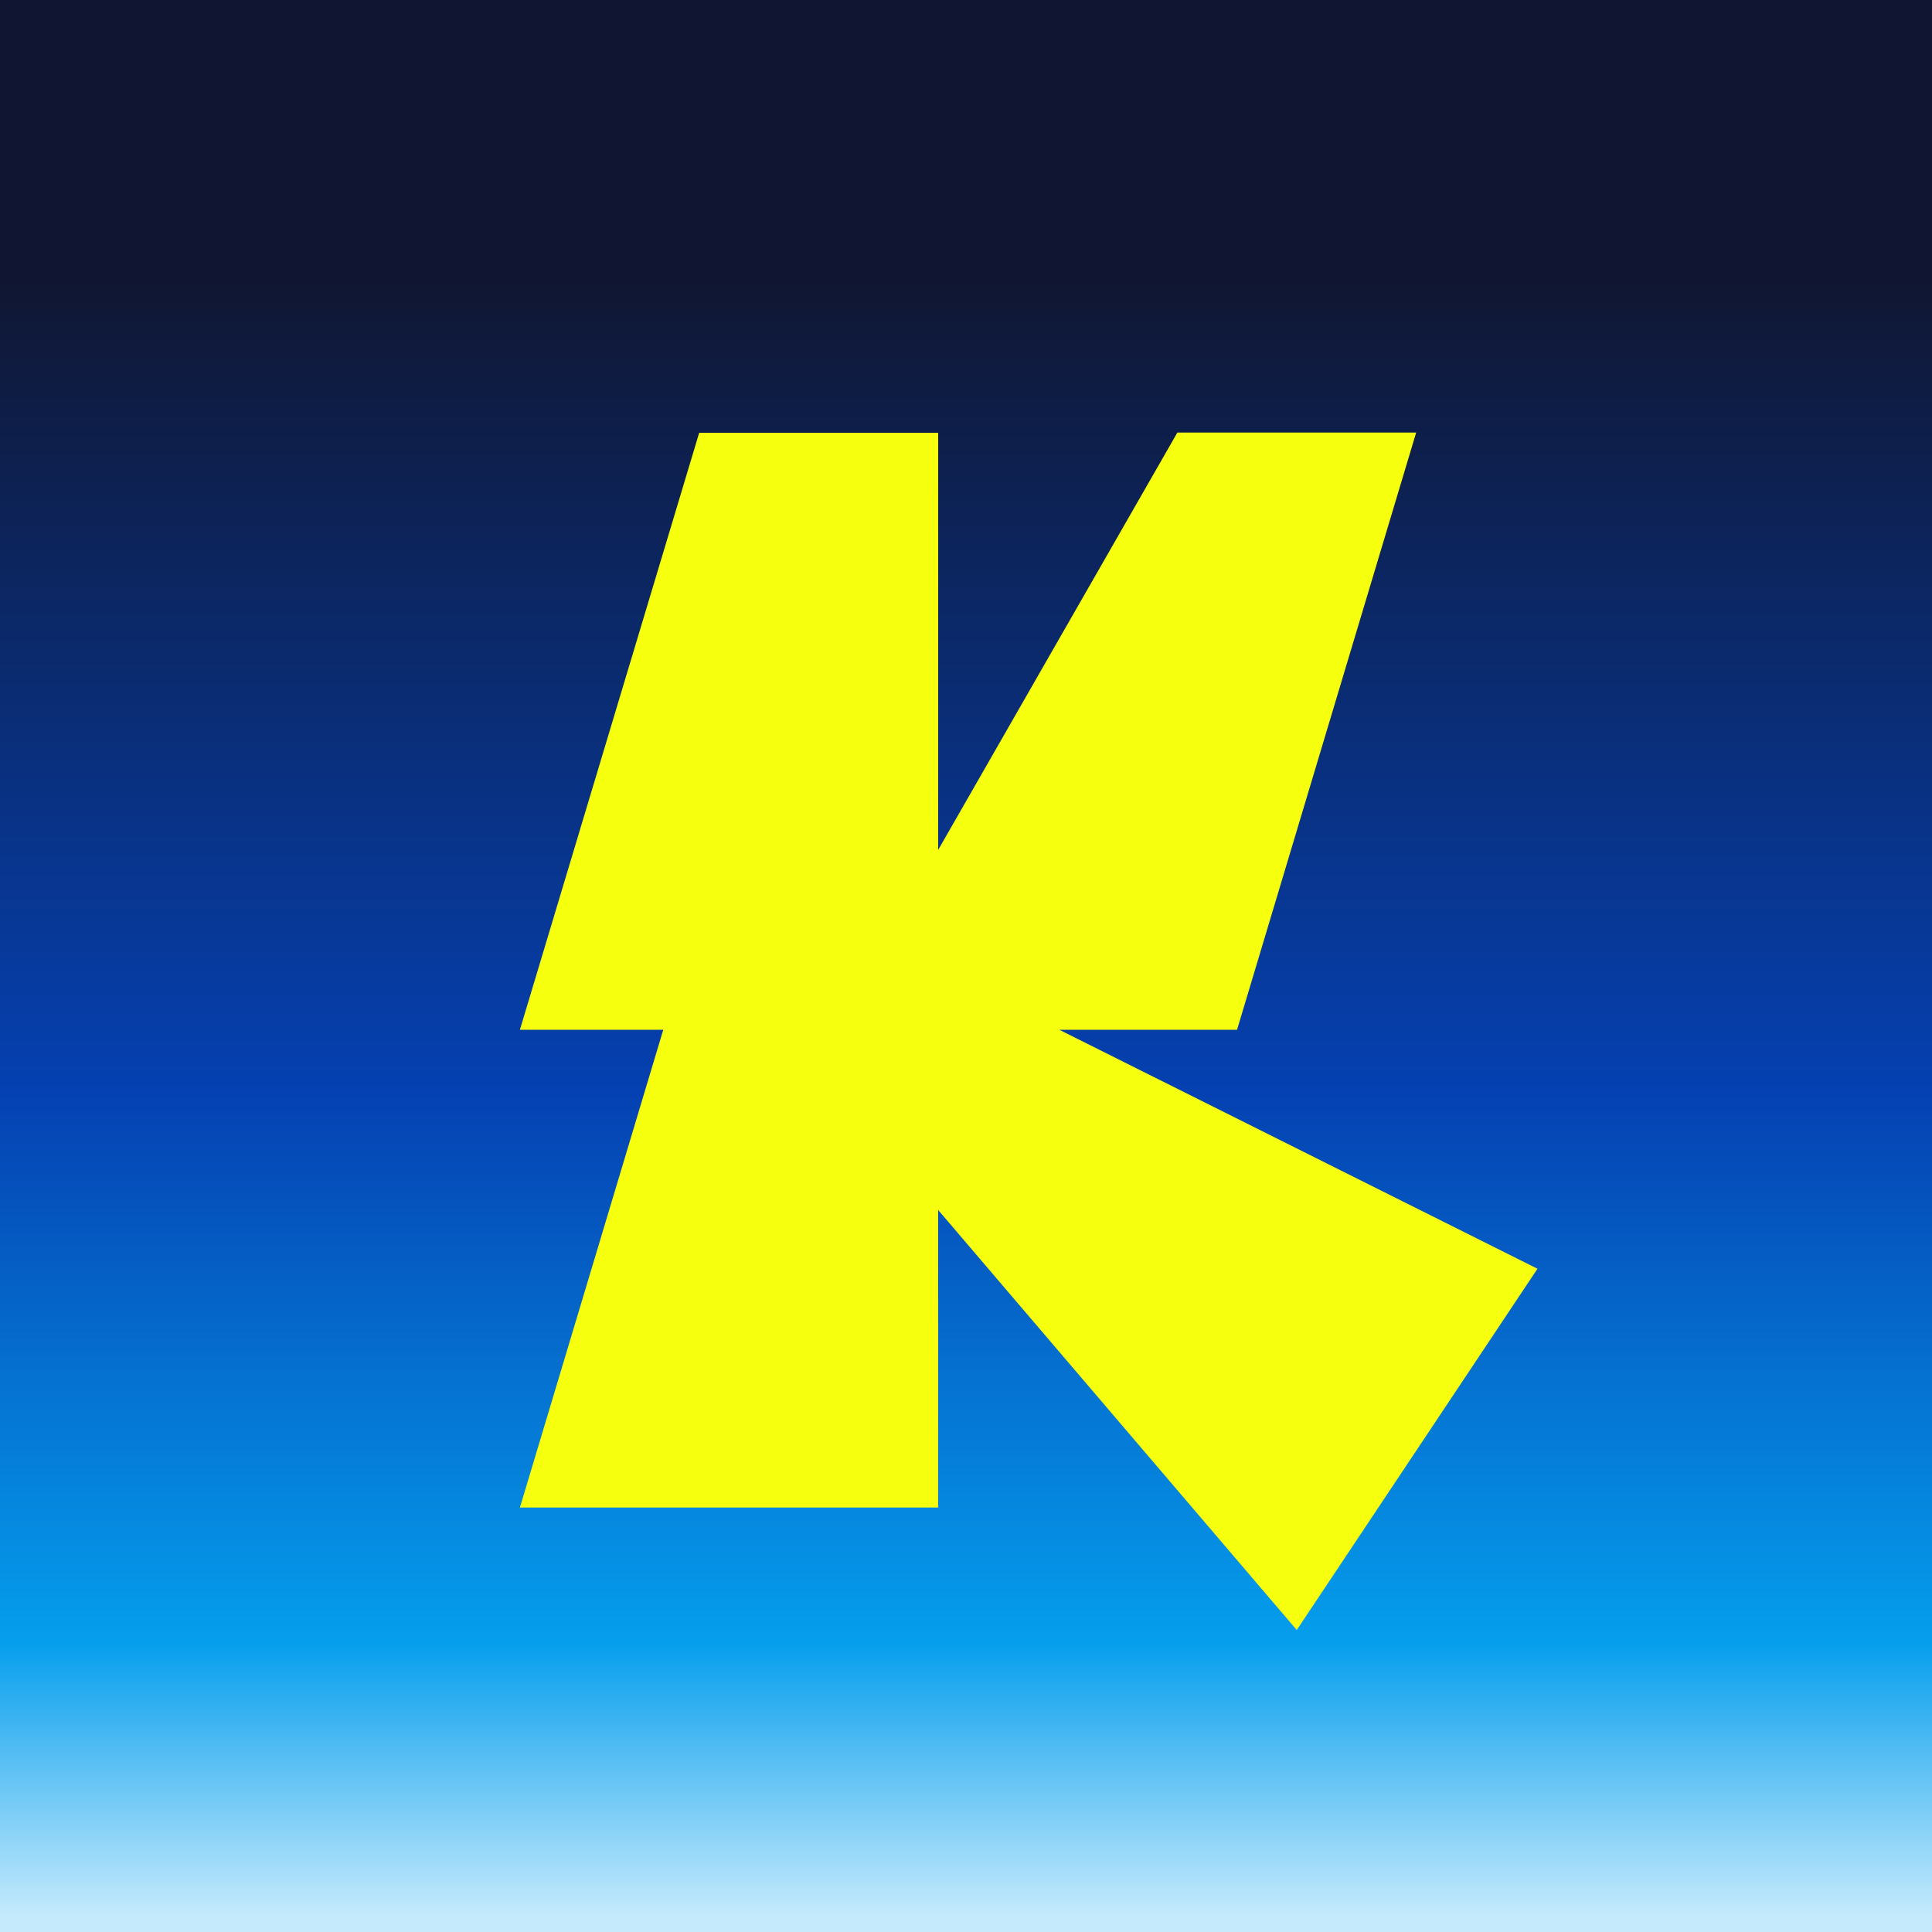
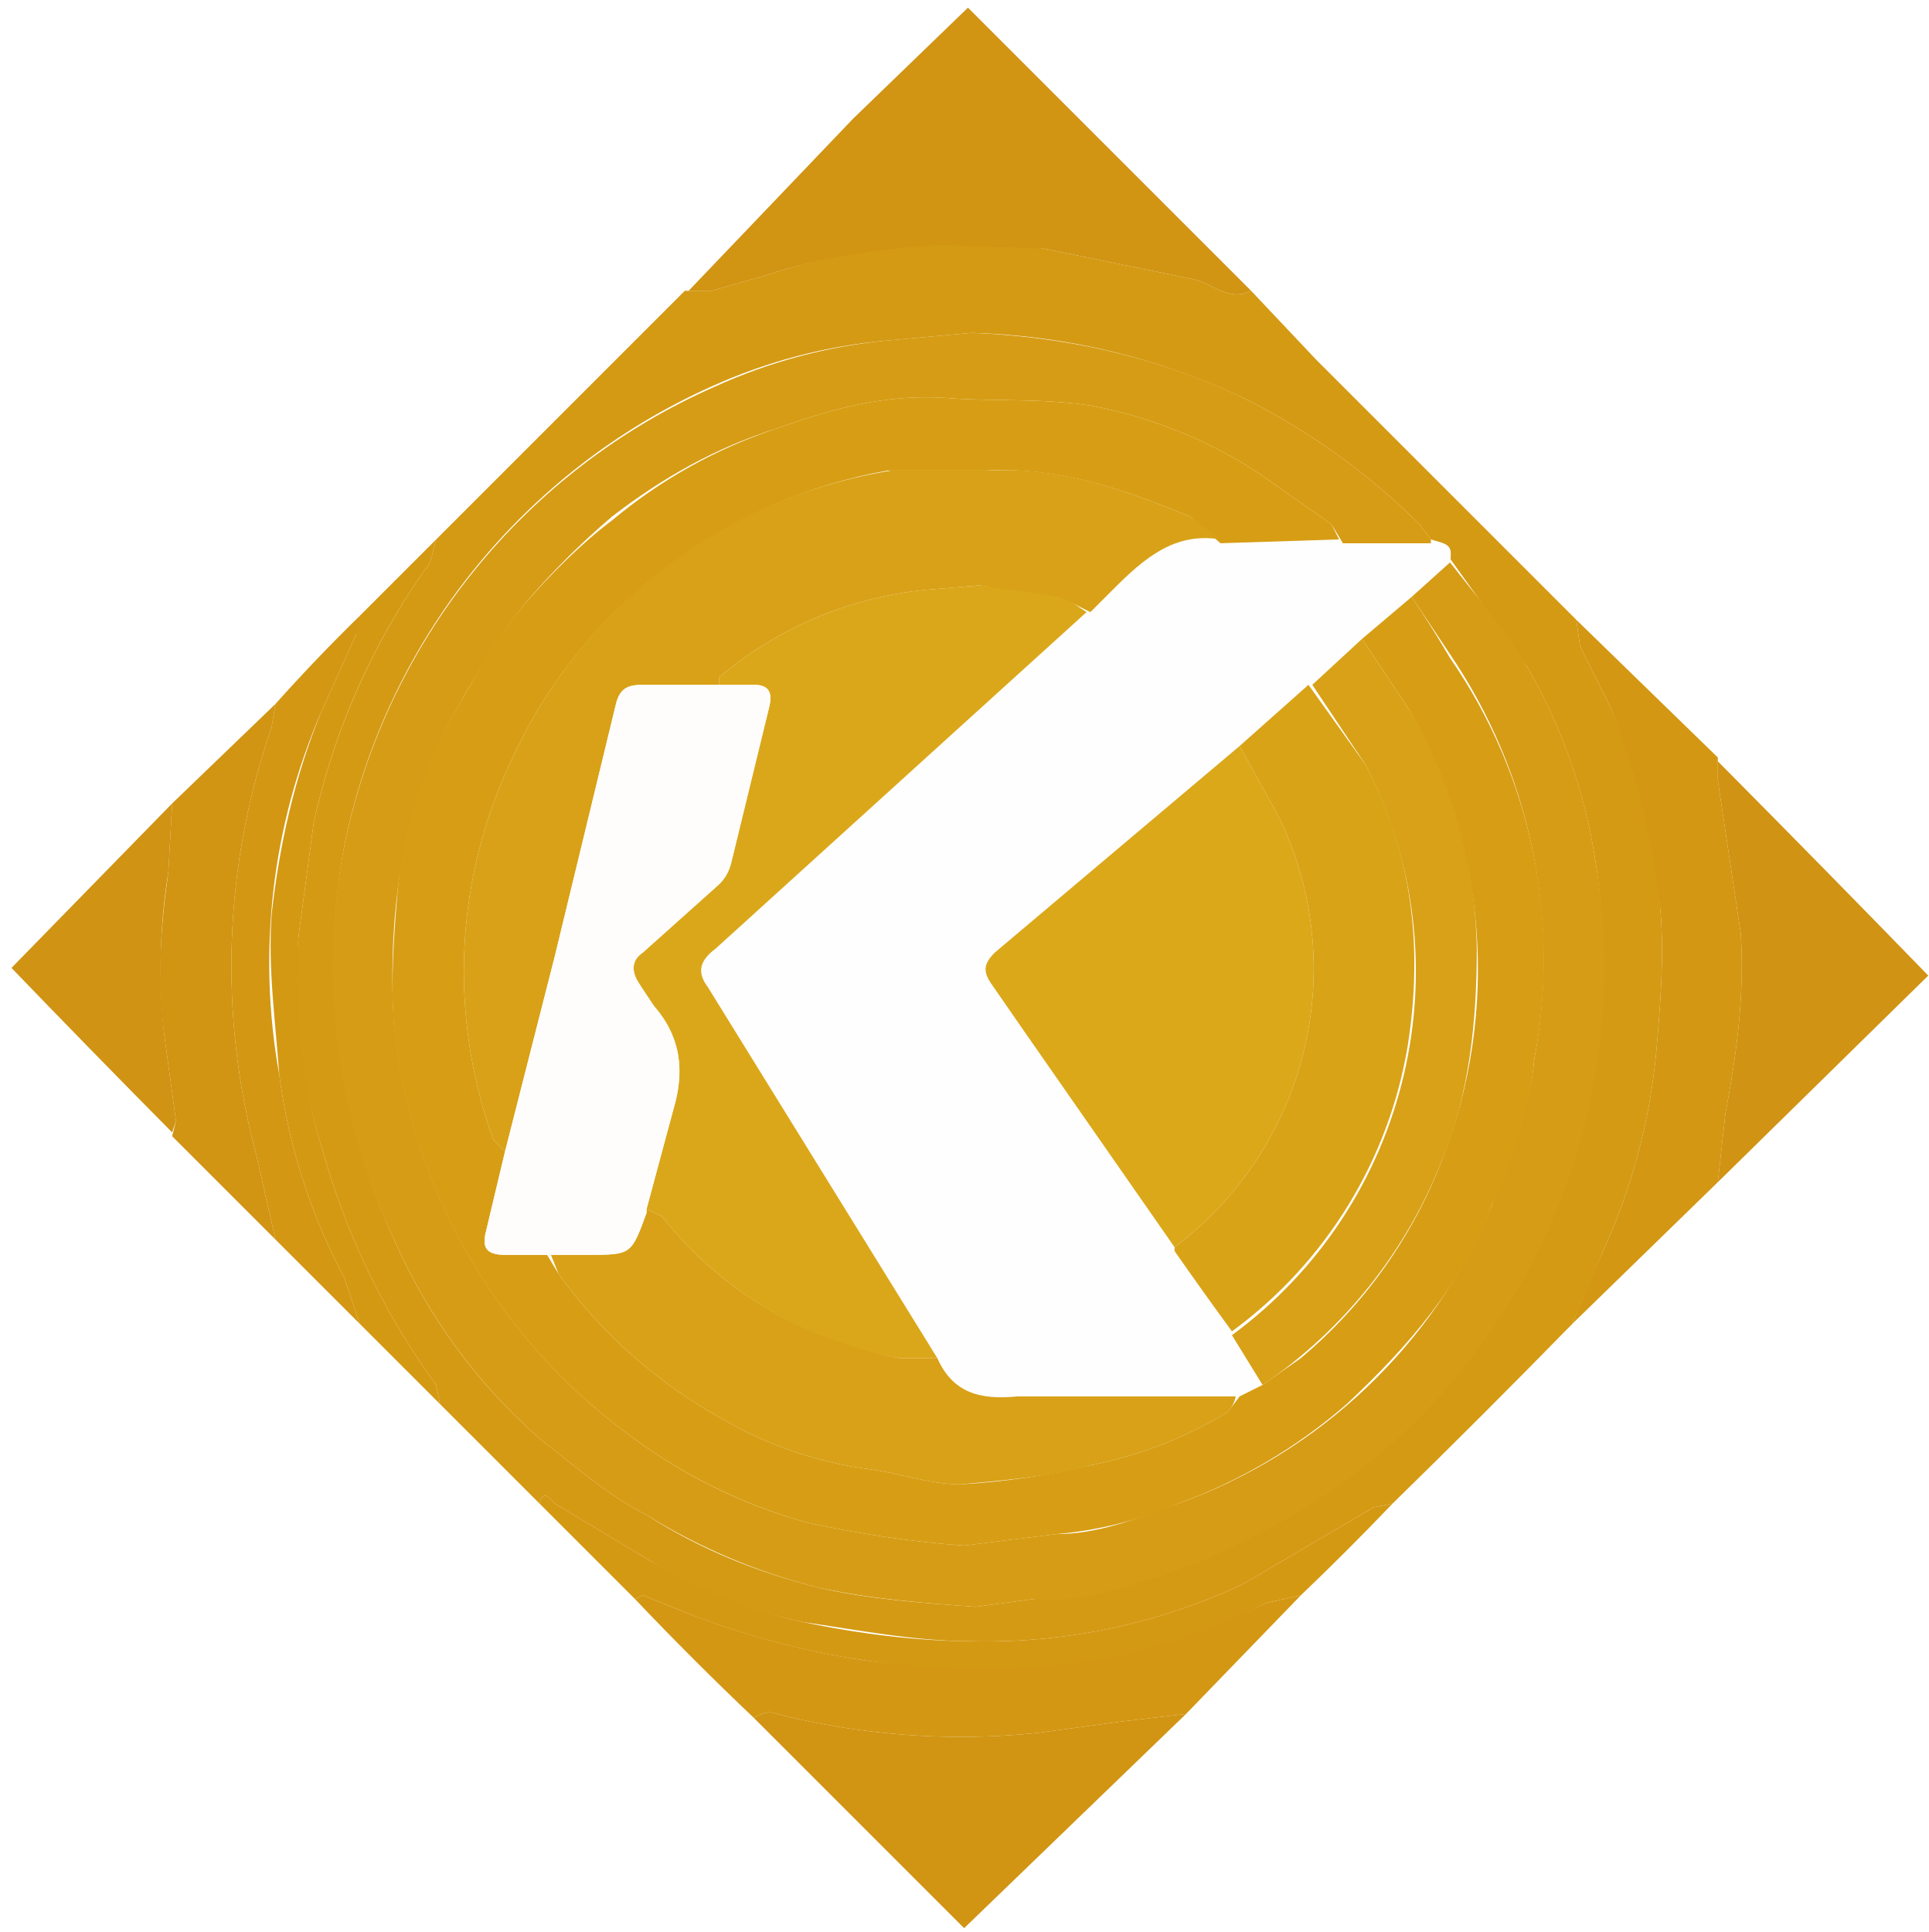
- <svg xmlns="http://www.w3.org/2000/svg" fill="none" viewBox="0 0 1000 1000">
-   <path fill="url(#a)" d="M0 0h1000v1000H0z" />
-   <path fill="#F6FF0D" d="m485.6 439.9 123.8-216H733L640.3 533h-92l247.5 123.7-124.6 187-185.6-217.4v154H269.1L343.3 533h-74.2l92.8-309h123.7z" />
-   <defs>
-     <linearGradient id="a" x1="500" x2="500" y1="0" y2="1416.5" gradientUnits="userSpaceOnUse">
-       <stop offset=".1" stop-color="#101631" />
-       <stop offset=".4" stop-color="#0541B2" />
-       <stop offset=".6" stop-color="#059EED" />
-       <stop offset=".7" stop-color="#C5EAFC" />
-     </linearGradient>
-   </defs>
+ <svg xmlns="http://www.w3.org/2000/svg" xml:space="preserve" viewBox="0 0 504 505">
+   <path fill="none" d="M283 506H1V1h504v505zM93 161a2222 2222 0 0 1-49 49L2 254l43 44a2291 2291 0 0 1 49 50l21 21 26 26 25 25 31 31 47 46 8 8 58-56 31-31 24-24a6276 6276 0 0 1 84-85l55-54-55-56a3106 3106 0 0 1-37-37l-68-67a829 829 0 0 1-18-19L253 2l-29 29a6293 6293 0 0 1-45 45l-66 65z" />
+   <path fill="#D49A14" d="m141 393-26-26-1-5a191 191 0 0 1-29-59c-6-19-9-39-7-58l4-30a184 184 0 0 1 29-66c2-2 2-5 3-8l65-65h7l14-4a165 165 0 0 1 73-7l39 8c5 1 9 6 15 3l17 18 68 68 1 7 8 16a161 161 0 0 1 13 53c1 12 0 24-1 36a161 161 0 0 1-14 53l-8 19a2940 2940 0 0 1-47 47l-5 1-34 20a158 158 0 0 1-71 15c-15 0-30-3-44-5a124 124 0 0 1-40-16l-25-15c-1-1-3-4-4 0m233-252-3-4a178 178 0 0 0-46-33 178 178 0 0 0-71-17l-22 2a141 141 0 0 0-46 12 168 168 0 0 0-96 120 171 171 0 0 0 13 103 148 148 0 0 0 38 52c9 7 18 15 28 20 14 9 29 15 45 19 13 3 27 4 41 5l15-2a146 146 0 0 0 67-22 166 166 0 0 0 80-119 167 167 0 0 0 0-52 145 145 0 0 0-18-51l-20-28c1-4-2-4-5-5" />
+   <path fill="#D19413" d="M327 76c-6 3-10-2-15-3l-39-8-27-1c-16 1-31 3-46 8l-14 4h-6l43-45 30-29z" />
+   <path fill="#D39713" d="M411 346a504 504 0 0 1 8-19 161 161 0 0 0 14-53c1-12 2-24 1-36-2-18-6-36-13-53l-8-16-1-7 37 36v6l6 40c1 16-1 31-4 47l-2 18z" />
+   <path fill="#D19413" d="m310 448-58 56-8-8-47-47c2-1 4-2 6-1a196 196 0 0 0 68 5l22-3z" />
+   <path fill="#D09313" d="m449 309 2-18c3-16 5-31 4-47l-6-40v-5a7312 7312 0 0 1 55 56z" />
+   <path fill="#D39713" d="m310 448-17 2-22 3a196 196 0 0 1-68-5c-2-1-4 0-6 1a861 861 0 0 1-31-31l2-1 10 4a211 211 0 0 0 48 13 203 203 0 0 0 61-1 165 165 0 0 0 44-14l9-2z" />
+   <path fill="#D19413" d="m72 324-27-27 1-4-3-22c-2-15-1-29 1-43l1-18 27-26-1 6a191 191 0 0 0-4 112z" />
+   <path fill="#D39713" d="m72 324-5-22a191 191 0 0 1 4-112l1-6a467 467 0 0 1 22-23 14 14 0 0 1-1 5l-9 20a165 165 0 0 0-11 95 156 156 0 0 0 17 53l4 12z" />
+   <path fill="#D09313" d="m45 210-1 18a157 157 0 0 0-1 43l3 22-1 3a4393 4393 0 0 1-42-43z" />
+   <path fill="#D49913" d="m340 417-9 2a165 165 0 0 1-44 15 202 202 0 0 1-61 0 207 207 0 0 1-48-13l-10-4-2 1-25-25c1-4 3-1 4 0l25 15c12 7 26 13 40 16s30 5 44 5a158 158 0 0 0 71-15l34-20 5-1a750 750 0 0 1-24 24M94 346l-4-12a156 156 0 0 1-17-53c-1-14-3-28-2-42 2-18 6-36 13-53l9-20 1-5 20-20c-1 3-1 6-3 8a183 183 0 0 0-29 66l-4 30a158 158 0 0 0 7 58 191 191 0 0 0 29 59l1 5z" />
+   <path fill="#FFFEFE" d="M374 142c3 0 6 0 5 5l-10 9-13 11-14 12-18 16-64 54c-2 3-3 5-1 8 4 4 6 9 9 13l39 56v1l1 1 14 20 8 14-6 3h-58c-10 1-17-1-21-11a13691 13691 0 0 0-60-95c-3-5-2-8 2-11l54-49 44-39 6-6c8-8 16-14 28-12z" />
+   <path fill="#D69C15" d="M374 142h-23l-3-5-20-14a121 121 0 0 0-43-17c-13-2-26-1-38-2-16-1-30 3-44 8-16 5-30 13-43 23a200 200 0 0 0-23 23 133 133 0 0 0-14 21 134 134 0 0 0-19 53 185 185 0 0 0-1 36 152 152 0 0 0 60 106 139 139 0 0 0 48 24c14 3 27 5 41 6l24-3c11 0 21-4 32-8a140 140 0 0 0 82-78c4-12 10-25 11-38a142 142 0 0 0-22-106l-10-15 10-9c7 9 14 17 20 27a144 144 0 0 1 18 51 167 167 0 0 1-26 121 160 160 0 0 1-53 50c-12 7-25 13-38 17-10 3-20 6-30 5l-15 2c-14-1-27-2-41-5a159 159 0 0 1-45-19c-10-5-19-13-28-20a149 149 0 0 1-38-52 167 167 0 0 1-13-103 168 168 0 0 1 97-120 141 141 0 0 1 45-12l22-2c24 1 48 6 71 17a178 178 0 0 1 46 33l3 4z" />
+   <path fill="#D79E15" d="M369 156a324 324 0 0 1 10 16 138 138 0 0 1 22 105c-1 13-6 26-11 38-8 21-22 37-38 52a140 140 0 0 1-44 26 104 104 0 0 1-32 8l-24 3c-14-1-27-3-41-6a140 140 0 0 1-48-24 152 152 0 0 1-60-105c-1-13 0-25 1-37 2-19 9-37 19-53 4-8 9-15 14-21 7-8 15-16 23-22a132 132 0 0 1 43-24c14-5 28-9 44-8 12 1 25 0 38 2a121 121 0 0 1 43 17l20 14 2 4-31 1-8-7c-17-7-34-13-53-12h-26a134 134 0 0 0-56 24 130 130 0 0 0-42 51 129 129 0 0 0-5 100l3 3-5 21c-1 4 0 6 5 6h11l3 5a131 131 0 0 0 43 38 102 102 0 0 0 38 13c8 1 16 4 24 4a193 193 0 0 0 34-5 109 109 0 0 0 36-14l3-4 6-3 10-7a127 127 0 0 0 37-52 137 137 0 0 0-9-118l-12-18z" />
+   <path fill="#DBA71A" d="m284 160-43 39-54 49c-4 3-5 6-2 10l60 97h-10a102 102 0 0 1-62-37l-4-2 7-26c3-10 2-19-5-26l-4-7c-2-3-2-6 1-8l19-17a11 11 0 0 0 4-6l10-41c1-4 0-6-4-6h-9v-2a98 98 0 0 1 56-23l12-1a277 277 0 0 1 22 3z" />
+   <path fill="#D8A117" d="m285 160-8-4-21-3-12 1a98 98 0 0 0-56 23v2h-20c-4 0-6 1-7 5l-16 66-13 51-3-3a129 129 0 0 1 5-100 132 132 0 0 1 99-75h26c18-1 35 5 52 12l8 6c-12-2-20 5-28 13z" />
+   <path fill="#DBA81A" d="m307 326-39-56-9-13c-2-3-2-5 1-8l64-54 10 18a91 91 0 0 1-27 113" />
+   <path fill="#D9A317" d="M307 326a91 91 0 0 0 27-113l-10-18 18-16 15 21c12 23 15 47 11 73a116 116 0 0 1-46 75 1111 1111 0 0 1-15-21z" />
+   <path fill="#D8A117" d="m169 316 4 2c16 20 37 32 62 37h10c4 9 11 11 21 10h57a9 9 0 0 1-2 4 109 109 0 0 1-36 14c-11 3-23 4-34 5-8 0-16-3-24-4a102 102 0 0 1-38-13 131 131 0 0 1-43-38l-2-5h10c11 0 11 0 15-11zm153 33a118 118 0 0 0 35-149l-14-21 13-12 12 18a127 127 0 0 1 18 63c0 19-2 38-9 55a127 127 0 0 1-47 59z" />
+   <path fill="#FEFDFC" d="M169 316v1c-4 11-4 11-16 11h-21c-5 0-6-2-5-6l5-21 13-51 16-66c1-4 3-5 7-5h29c4 0 5 2 4 6l-10 41-4 6-19 17c-3 2-3 5-1 8l4 6c7 8 8 17 5 27z" />
</svg>
